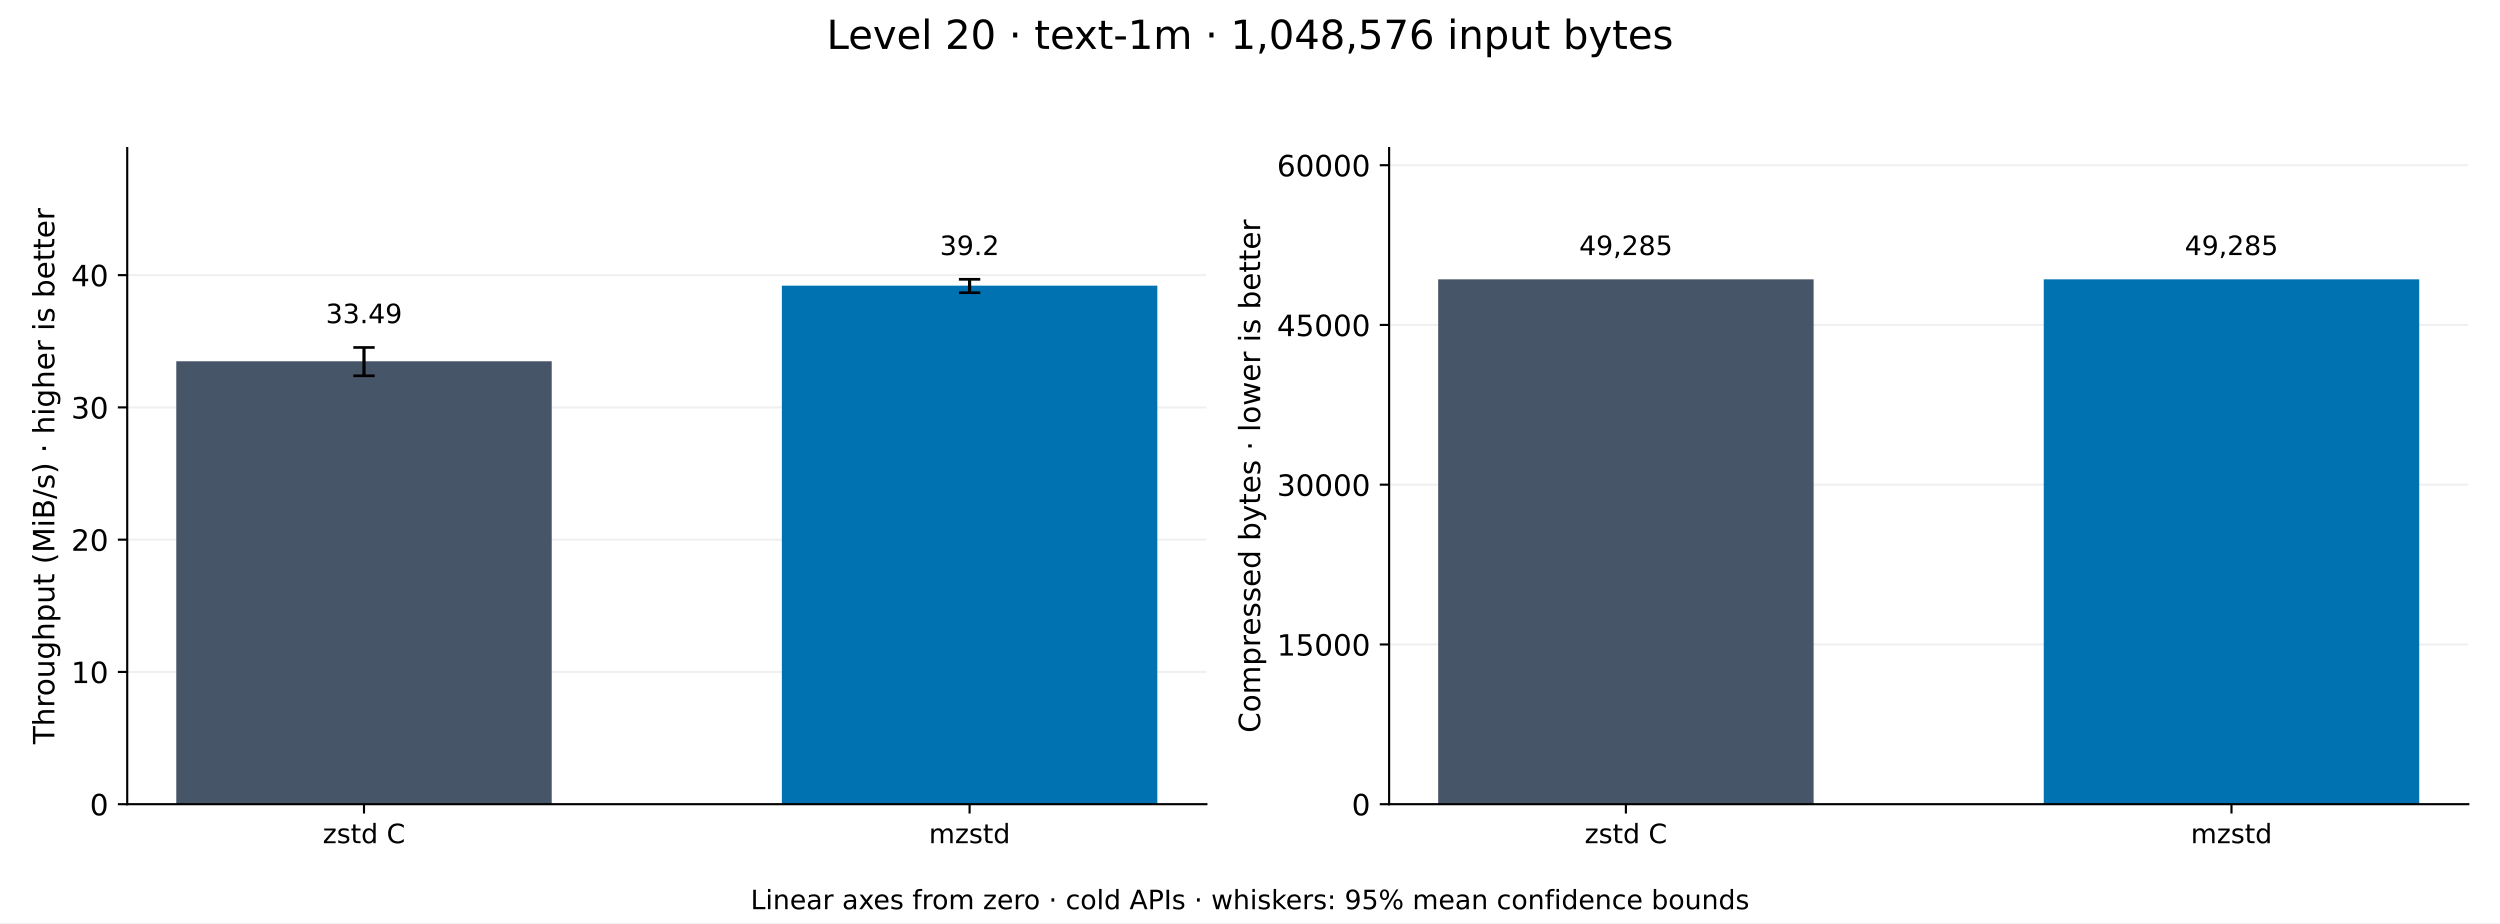
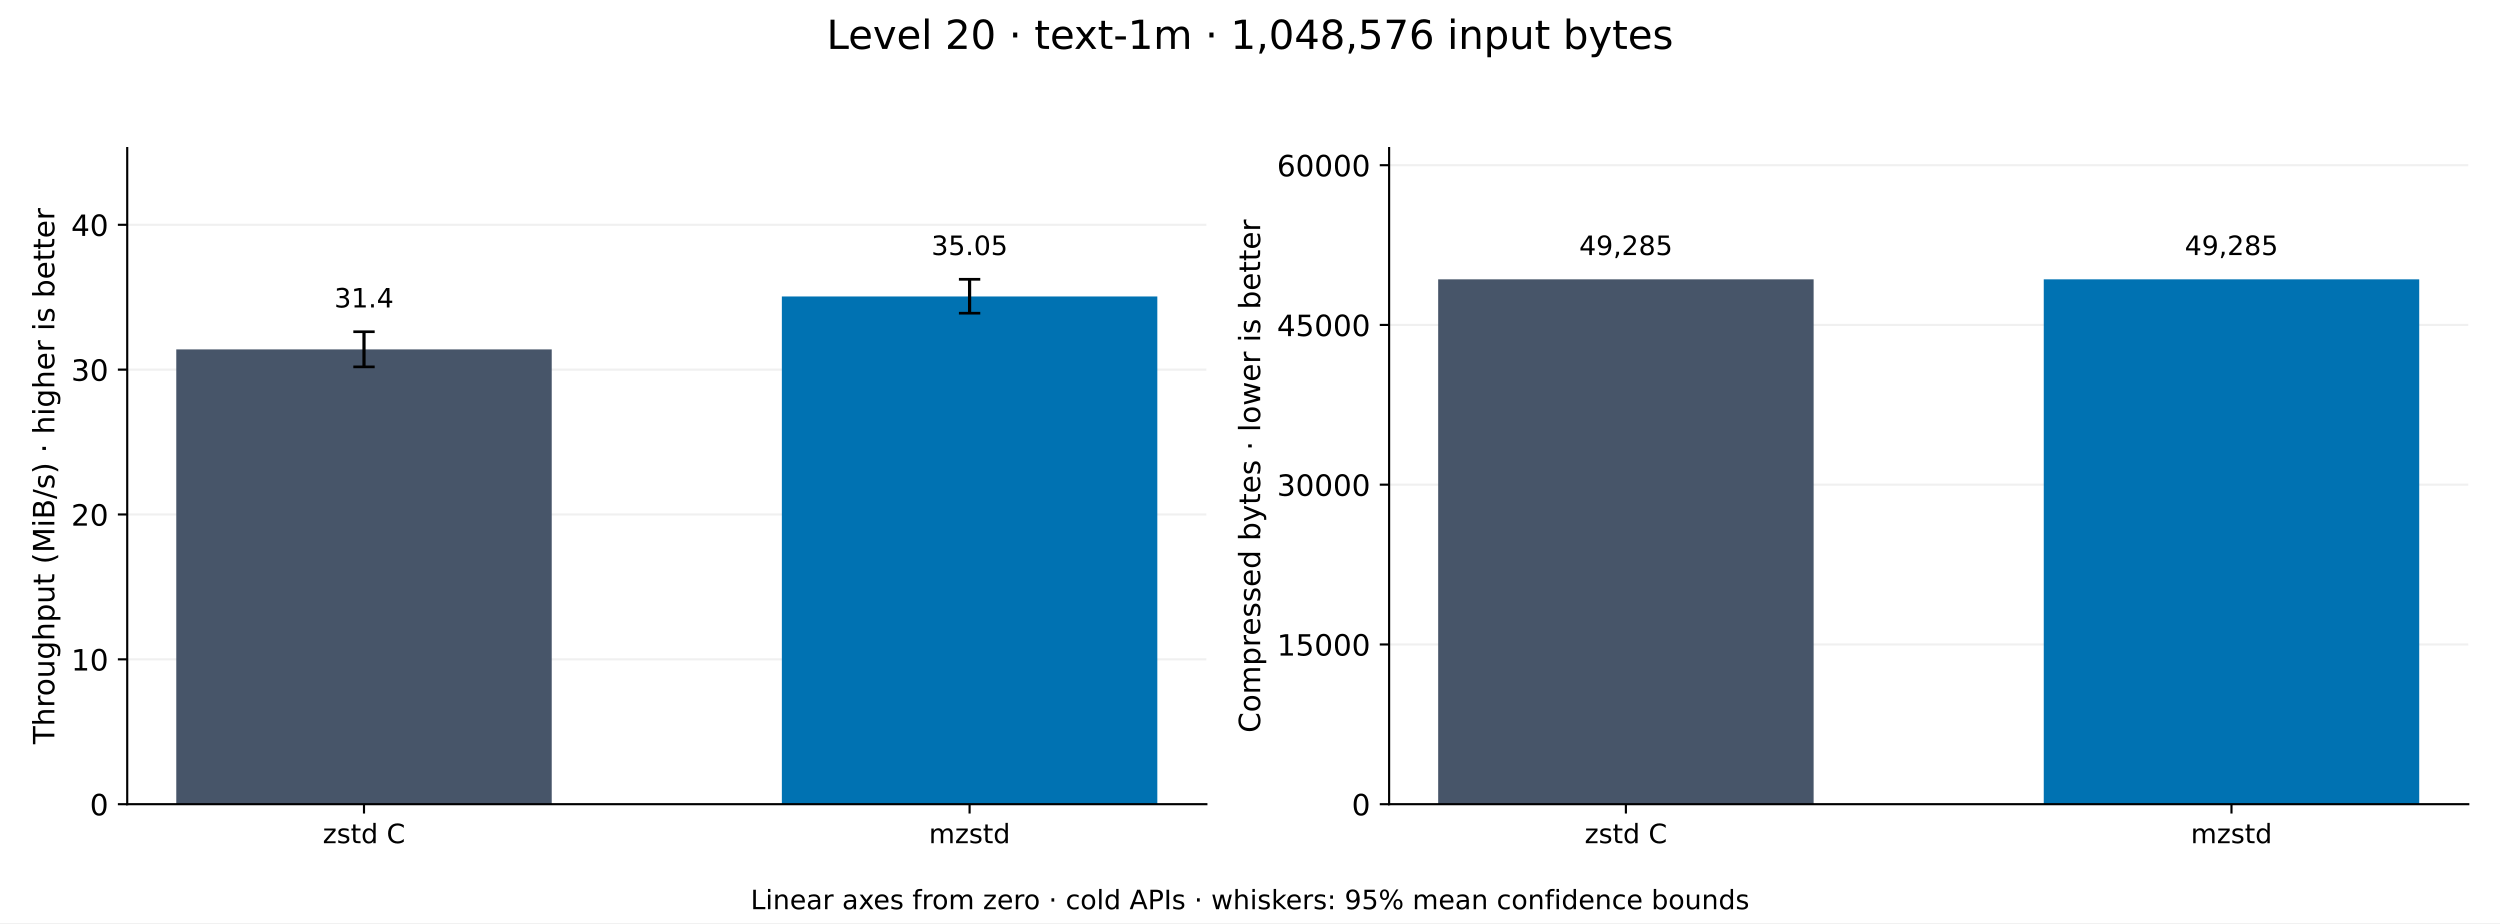
<svg xmlns="http://www.w3.org/2000/svg" xmlns:xlink="http://www.w3.org/1999/xlink" width="936pt" height="345.6pt" viewBox="0 0 936 345.6" version="1.1">
  <defs>
    <style type="text/css">*{stroke-linejoin: round; stroke-linecap: butt}</style>
  </defs>
  <g id="figure_1">
    <g id="patch_1">
      <path d="M 0 345.6 L 936 345.6 L 936 0 L 0 0 z " style="fill: #ffffff" />
    </g>
    <g id="axes_1">
      <g id="patch_2">
        <path d="M 47.63 301.088 L 451.665 301.088 L 451.665 55.44 L 47.63 55.44 z " style="fill: #ffffff" />
      </g>
      <g id="matplotlib.axis_1">
        <g id="xtick_1">
          <g id="line2d_1">
            <defs>
              <path id="mcbfd24ea1b" d="M 0 0 L 0 3.5 " style="stroke: #000000; stroke-width: 0.8" />
            </defs>
            <g>
              <use xlink:href="#mcbfd24ea1b" x="136.282" y="301.088" style="stroke: #000000; stroke-width: 0.8" />
            </g>
          </g>
          <g id="text_1">
            <text style="font-size: 10px; font-family: 'DejaVu Sans', 'Bitstream Vera Sans', 'Computer Modern Sans Serif', 'Lucida Grande', 'Verdana', 'Geneva', 'Lucid', 'Arial', 'Helvetica', 'Avant Garde', sans-serif; text-anchor: middle" x="136.282" y="315.686" transform="rotate(-0 136.2819 315.6864)">zstd C</text>
          </g>
        </g>
        <g id="xtick_2">
          <g id="line2d_2">
            <g>
              <use xlink:href="#mcbfd24ea1b" x="363.013" y="301.088" style="stroke: #000000; stroke-width: 0.8" />
            </g>
          </g>
          <g id="text_2">
            <text style="font-size: 10px; font-family: 'DejaVu Sans', 'Bitstream Vera Sans', 'Computer Modern Sans Serif', 'Lucida Grande', 'Verdana', 'Geneva', 'Lucid', 'Arial', 'Helvetica', 'Avant Garde', sans-serif; text-anchor: middle" x="363.013" y="315.686" transform="rotate(-0 363.0131 315.6864)">mzstd</text>
          </g>
        </g>
      </g>
      <g id="matplotlib.axis_2">
        <g id="ytick_1">
          <g id="line2d_3">
            <path d="M 47.63 301.088 L 451.665 301.088 " clip-path="url(#pa741e469eb)" style="fill: none; stroke: #b0b0b0; stroke-opacity: 0.18; stroke-width: 0.8; stroke-linecap: square" />
          </g>
          <g id="line2d_4">
            <defs>
              <path id="m862e928616" d="M 0 0 L -3.5 0 " style="stroke: #000000; stroke-width: 0.8" />
            </defs>
            <g>
              <use xlink:href="#m862e928616" x="47.63" y="301.088" style="stroke: #000000; stroke-width: 0.8" />
            </g>
          </g>
          <g id="text_3">
            <text style="font-size: 11px; font-family: 'DejaVu Sans', 'Bitstream Vera Sans', 'Computer Modern Sans Serif', 'Lucida Grande', 'Verdana', 'Geneva', 'Lucid', 'Arial', 'Helvetica', 'Avant Garde', sans-serif; text-anchor: end" x="40.63" y="305.267" transform="rotate(-0 40.63 305.2671)">0</text>
          </g>
        </g>
        <g id="ytick_2">
          <g id="line2d_5">
-             <path d="M 47.63 251.566 L 451.665 251.566 " clip-path="url(#pa741e469eb)" style="fill: none; stroke: #b0b0b0; stroke-opacity: 0.18; stroke-width: 0.8; stroke-linecap: square" />
+             <path d="M 47.63 246.856 L 451.665 246.856 " clip-path="url(#pa741e469eb)" style="fill: none; stroke: #b0b0b0; stroke-opacity: 0.18; stroke-width: 0.8; stroke-linecap: square" />
          </g>
          <g id="line2d_6">
            <g>
-               <use xlink:href="#m862e928616" x="47.63" y="251.566" style="stroke: #000000; stroke-width: 0.8" />
+               <use xlink:href="#m862e928616" x="47.63" y="246.856" style="stroke: #000000; stroke-width: 0.8" />
            </g>
          </g>
          <g id="text_4">
-             <text style="font-size: 11px; font-family: 'DejaVu Sans', 'Bitstream Vera Sans', 'Computer Modern Sans Serif', 'Lucida Grande', 'Verdana', 'Geneva', 'Lucid', 'Arial', 'Helvetica', 'Avant Garde', sans-serif; text-anchor: end" x="40.63" y="255.745" transform="rotate(-0 40.63 255.7448)">10</text>
+             <text style="font-size: 11px; font-family: 'DejaVu Sans', 'Bitstream Vera Sans', 'Computer Modern Sans Serif', 'Lucida Grande', 'Verdana', 'Geneva', 'Lucid', 'Arial', 'Helvetica', 'Avant Garde', sans-serif; text-anchor: end" x="40.63" y="251.035" transform="rotate(-0 40.63 251.0349)">10</text>
          </g>
        </g>
        <g id="ytick_3">
          <g id="line2d_7">
-             <path d="M 47.63 202.043 L 451.665 202.043 " clip-path="url(#pa741e469eb)" style="fill: none; stroke: #b0b0b0; stroke-opacity: 0.18; stroke-width: 0.8; stroke-linecap: square" />
+             <path d="M 47.63 192.623 L 451.665 192.623 " clip-path="url(#pa741e469eb)" style="fill: none; stroke: #b0b0b0; stroke-opacity: 0.18; stroke-width: 0.8; stroke-linecap: square" />
          </g>
          <g id="line2d_8">
            <g>
-               <use xlink:href="#m862e928616" x="47.63" y="202.043" style="stroke: #000000; stroke-width: 0.8" />
+               <use xlink:href="#m862e928616" x="47.63" y="192.623" style="stroke: #000000; stroke-width: 0.8" />
            </g>
          </g>
          <g id="text_5">
-             <text style="font-size: 11px; font-family: 'DejaVu Sans', 'Bitstream Vera Sans', 'Computer Modern Sans Serif', 'Lucida Grande', 'Verdana', 'Geneva', 'Lucid', 'Arial', 'Helvetica', 'Avant Garde', sans-serif; text-anchor: end" x="40.63" y="206.222" transform="rotate(-0 40.63 206.2225)">20</text>
+             <text style="font-size: 11px; font-family: 'DejaVu Sans', 'Bitstream Vera Sans', 'Computer Modern Sans Serif', 'Lucida Grande', 'Verdana', 'Geneva', 'Lucid', 'Arial', 'Helvetica', 'Avant Garde', sans-serif; text-anchor: end" x="40.63" y="196.803" transform="rotate(-0 40.63 196.8026)">20</text>
          </g>
        </g>
        <g id="ytick_4">
          <g id="line2d_9">
-             <path d="M 47.63 152.521 L 451.665 152.521 " clip-path="url(#pa741e469eb)" style="fill: none; stroke: #b0b0b0; stroke-opacity: 0.18; stroke-width: 0.8; stroke-linecap: square" />
+             <path d="M 47.63 138.391 L 451.665 138.391 " clip-path="url(#pa741e469eb)" style="fill: none; stroke: #b0b0b0; stroke-opacity: 0.18; stroke-width: 0.8; stroke-linecap: square" />
          </g>
          <g id="line2d_10">
            <g>
-               <use xlink:href="#m862e928616" x="47.63" y="152.521" style="stroke: #000000; stroke-width: 0.8" />
+               <use xlink:href="#m862e928616" x="47.63" y="138.391" style="stroke: #000000; stroke-width: 0.8" />
            </g>
          </g>
          <g id="text_6">
-             <text style="font-size: 11px; font-family: 'DejaVu Sans', 'Bitstream Vera Sans', 'Computer Modern Sans Serif', 'Lucida Grande', 'Verdana', 'Geneva', 'Lucid', 'Arial', 'Helvetica', 'Avant Garde', sans-serif; text-anchor: end" x="40.63" y="156.7" transform="rotate(-0 40.63 156.7001)">30</text>
+             <text style="font-size: 11px; font-family: 'DejaVu Sans', 'Bitstream Vera Sans', 'Computer Modern Sans Serif', 'Lucida Grande', 'Verdana', 'Geneva', 'Lucid', 'Arial', 'Helvetica', 'Avant Garde', sans-serif; text-anchor: end" x="40.63" y="142.57" transform="rotate(-0 40.63 142.5704)">30</text>
          </g>
        </g>
        <g id="ytick_5">
          <g id="line2d_11">
-             <path d="M 47.63 102.999 L 451.665 102.999 " clip-path="url(#pa741e469eb)" style="fill: none; stroke: #b0b0b0; stroke-opacity: 0.18; stroke-width: 0.8; stroke-linecap: square" />
+             <path d="M 47.63 84.159 L 451.665 84.159 " clip-path="url(#pa741e469eb)" style="fill: none; stroke: #b0b0b0; stroke-opacity: 0.18; stroke-width: 0.8; stroke-linecap: square" />
          </g>
          <g id="line2d_12">
            <g>
-               <use xlink:href="#m862e928616" x="47.63" y="102.999" style="stroke: #000000; stroke-width: 0.8" />
+               <use xlink:href="#m862e928616" x="47.63" y="84.159" style="stroke: #000000; stroke-width: 0.8" />
            </g>
          </g>
          <g id="text_7">
-             <text style="font-size: 11px; font-family: 'DejaVu Sans', 'Bitstream Vera Sans', 'Computer Modern Sans Serif', 'Lucida Grande', 'Verdana', 'Geneva', 'Lucid', 'Arial', 'Helvetica', 'Avant Garde', sans-serif; text-anchor: end" x="40.63" y="107.178" transform="rotate(-0 40.63 107.1778)">40</text>
+             <text style="font-size: 11px; font-family: 'DejaVu Sans', 'Bitstream Vera Sans', 'Computer Modern Sans Serif', 'Lucida Grande', 'Verdana', 'Geneva', 'Lucid', 'Arial', 'Helvetica', 'Avant Garde', sans-serif; text-anchor: end" x="40.63" y="88.338" transform="rotate(-0 40.63 88.33813)">40</text>
          </g>
        </g>
        <g id="text_8">
          <text style="font-size: 11px; font-family: 'DejaVu Sans', 'Bitstream Vera Sans', 'Computer Modern Sans Serif', 'Lucida Grande', 'Verdana', 'Geneva', 'Lucid', 'Arial', 'Helvetica', 'Avant Garde', sans-serif; text-anchor: middle" x="20.345" y="178.264" transform="rotate(-90 20.34484 178.264)">Throughput (MiB/s) · higher is better</text>
        </g>
      </g>
      <g id="patch_3">
-         <path d="M 65.995 301.088 L 206.569 301.088 L 206.569 135.255 L 65.995 135.255 z " clip-path="url(#pa741e469eb)" style="fill: #475569" />
+         <path d="M 65.995 301.088 L 206.569 301.088 L 206.569 130.814 L 65.995 130.814 z " clip-path="url(#pa741e469eb)" style="fill: #475569" />
      </g>
      <g id="patch_4">
-         <path d="M 292.726 301.088 L 433.3 301.088 L 433.3 106.949 L 292.726 106.949 z " clip-path="url(#pa741e469eb)" style="fill: #0072b2" />
+         <path d="M 292.726 301.088 L 433.3 301.088 L 433.3 111.001 L 292.726 111.001 z " clip-path="url(#pa741e469eb)" style="fill: #0072b2" />
      </g>
      <g id="LineCollection_1">
-         <path d="M 136.282 140.698 L 136.282 130.081 " clip-path="url(#pa741e469eb)" style="fill: none; stroke: #000000; stroke-width: 1.2" />
-         <path d="M 363.013 109.588 L 363.013 104.57 " clip-path="url(#pa741e469eb)" style="fill: none; stroke: #000000; stroke-width: 1.2" />
+         <path d="M 136.282 137.361 L 136.282 124.207 " clip-path="url(#pa741e469eb)" style="fill: none; stroke: #000000; stroke-width: 1.2" />
+         <path d="M 363.013 117.274 L 363.013 104.57 " clip-path="url(#pa741e469eb)" style="fill: none; stroke: #000000; stroke-width: 1.2" />
      </g>
      <g id="line2d_13">
        <defs>
          <path id="mf7f69e77f0" d="M 4 0 L -4 -0 " style="stroke: #000000" />
        </defs>
        <g clip-path="url(#pa741e469eb)">
-           <use xlink:href="#mf7f69e77f0" x="136.282" y="140.698" style="fill: #1f77b4; stroke: #000000" />
-           <use xlink:href="#mf7f69e77f0" x="363.013" y="109.588" style="fill: #1f77b4; stroke: #000000" />
+           <use xlink:href="#mf7f69e77f0" x="136.282" y="137.361" style="fill: #1f77b4; stroke: #000000" />
+           <use xlink:href="#mf7f69e77f0" x="363.013" y="117.274" style="fill: #1f77b4; stroke: #000000" />
        </g>
      </g>
      <g id="line2d_14">
        <g clip-path="url(#pa741e469eb)">
-           <use xlink:href="#mf7f69e77f0" x="136.282" y="130.081" style="fill: #1f77b4; stroke: #000000" />
+           <use xlink:href="#mf7f69e77f0" x="136.282" y="124.207" style="fill: #1f77b4; stroke: #000000" />
          <use xlink:href="#mf7f69e77f0" x="363.013" y="104.57" style="fill: #1f77b4; stroke: #000000" />
        </g>
      </g>
      <g id="patch_5">
        <path d="M 47.63 301.088 L 47.63 55.44 " style="fill: none; stroke: #000000; stroke-width: 0.8; stroke-linejoin: miter; stroke-linecap: square" />
      </g>
      <g id="patch_6">
        <path d="M 47.63 301.088 L 451.665 301.088 " style="fill: none; stroke: #000000; stroke-width: 0.8; stroke-linejoin: miter; stroke-linecap: square" />
      </g>
      <g id="text_9">
        <g id="patch_7">
-           <path d="M 120.968 124.081 L 151.596 124.081 L 151.596 112.402 L 120.968 112.402 z " style="fill: #ffffff; opacity: 0.9" />
-         </g>
-         <text style="font-size: 10px; font-family: 'DejaVu Sans', 'Bitstream Vera Sans', 'Computer Modern Sans Serif', 'Lucida Grande', 'Verdana', 'Geneva', 'Lucid', 'Arial', 'Helvetica', 'Avant Garde', sans-serif; text-anchor: middle" x="136.282" y="121.001" transform="rotate(-0 136.2819 121.0008)">33.49</text>
+           <path d="M 124.149 118.207 L 148.415 118.207 L 148.415 106.529 L 124.149 106.529 z " style="fill: #ffffff; opacity: 0.9" />
+         </g>
+         <text style="font-size: 10px; font-family: 'DejaVu Sans', 'Bitstream Vera Sans', 'Computer Modern Sans Serif', 'Lucida Grande', 'Verdana', 'Geneva', 'Lucid', 'Arial', 'Helvetica', 'Avant Garde', sans-serif; text-anchor: middle" x="136.282" y="115.127" transform="rotate(-0 136.2819 115.1273)">31.4</text>
      </g>
      <g id="text_10">
        <g id="patch_8">
-           <path d="M 350.88 98.57 L 375.146 98.57 L 375.146 86.891 L 350.88 86.891 z " style="fill: #ffffff; opacity: 0.9" />
-         </g>
-         <text style="font-size: 10px; font-family: 'DejaVu Sans', 'Bitstream Vera Sans', 'Computer Modern Sans Serif', 'Lucida Grande', 'Verdana', 'Geneva', 'Lucid', 'Arial', 'Helvetica', 'Avant Garde', sans-serif; text-anchor: middle" x="363.013" y="95.49" transform="rotate(-0 363.0131 95.48991)">39.2</text>
+           <path d="M 347.699 98.57 L 378.327 98.57 L 378.327 86.891 L 347.699 86.891 z " style="fill: #ffffff; opacity: 0.9" />
+         </g>
+         <text style="font-size: 10px; font-family: 'DejaVu Sans', 'Bitstream Vera Sans', 'Computer Modern Sans Serif', 'Lucida Grande', 'Verdana', 'Geneva', 'Lucid', 'Arial', 'Helvetica', 'Avant Garde', sans-serif; text-anchor: middle" x="363.013" y="95.49" transform="rotate(-0 363.0131 95.48991)">35.05</text>
      </g>
    </g>
    <g id="axes_2">
      <g id="patch_9">
        <path d="M 520.085 301.088 L 924.12 301.088 L 924.12 55.44 L 520.085 55.44 z " style="fill: #ffffff" />
      </g>
      <g id="matplotlib.axis_3">
        <g id="xtick_3">
          <g id="line2d_15">
            <g>
              <use xlink:href="#mcbfd24ea1b" x="608.737" y="301.088" style="stroke: #000000; stroke-width: 0.8" />
            </g>
          </g>
          <g id="text_11">
            <text style="font-size: 10px; font-family: 'DejaVu Sans', 'Bitstream Vera Sans', 'Computer Modern Sans Serif', 'Lucida Grande', 'Verdana', 'Geneva', 'Lucid', 'Arial', 'Helvetica', 'Avant Garde', sans-serif; text-anchor: middle" x="608.737" y="315.686" transform="rotate(-0 608.7369 315.6864)">zstd C</text>
          </g>
        </g>
        <g id="xtick_4">
          <g id="line2d_16">
            <g>
              <use xlink:href="#mcbfd24ea1b" x="835.468" y="301.088" style="stroke: #000000; stroke-width: 0.8" />
            </g>
          </g>
          <g id="text_12">
            <text style="font-size: 10px; font-family: 'DejaVu Sans', 'Bitstream Vera Sans', 'Computer Modern Sans Serif', 'Lucida Grande', 'Verdana', 'Geneva', 'Lucid', 'Arial', 'Helvetica', 'Avant Garde', sans-serif; text-anchor: middle" x="835.468" y="315.686" transform="rotate(-0 835.4681 315.6864)">mzstd</text>
          </g>
        </g>
      </g>
      <g id="matplotlib.axis_4">
        <g id="ytick_6">
          <g id="line2d_17">
            <path d="M 520.085 301.088 L 924.12 301.088 " clip-path="url(#p8ff8e901f9)" style="fill: none; stroke: #b0b0b0; stroke-opacity: 0.18; stroke-width: 0.8; stroke-linecap: square" />
          </g>
          <g id="line2d_18">
            <g>
              <use xlink:href="#m862e928616" x="520.085" y="301.088" style="stroke: #000000; stroke-width: 0.8" />
            </g>
          </g>
          <g id="text_13">
            <text style="font-size: 11px; font-family: 'DejaVu Sans', 'Bitstream Vera Sans', 'Computer Modern Sans Serif', 'Lucida Grande', 'Verdana', 'Geneva', 'Lucid', 'Arial', 'Helvetica', 'Avant Garde', sans-serif; text-anchor: end" x="513.085" y="305.267" transform="rotate(-0 513.085 305.2671)">0</text>
          </g>
        </g>
        <g id="ytick_7">
          <g id="line2d_19">
            <path d="M 520.085 241.277 L 924.12 241.277 " clip-path="url(#p8ff8e901f9)" style="fill: none; stroke: #b0b0b0; stroke-opacity: 0.18; stroke-width: 0.8; stroke-linecap: square" />
          </g>
          <g id="line2d_20">
            <g>
              <use xlink:href="#m862e928616" x="520.085" y="241.277" style="stroke: #000000; stroke-width: 0.8" />
            </g>
          </g>
          <g id="text_14">
            <text style="font-size: 11px; font-family: 'DejaVu Sans', 'Bitstream Vera Sans', 'Computer Modern Sans Serif', 'Lucida Grande', 'Verdana', 'Geneva', 'Lucid', 'Arial', 'Helvetica', 'Avant Garde', sans-serif; text-anchor: end" x="513.085" y="245.456" transform="rotate(-0 513.085 245.4563)">15000</text>
          </g>
        </g>
        <g id="ytick_8">
          <g id="line2d_21">
            <path d="M 520.085 181.466 L 924.12 181.466 " clip-path="url(#p8ff8e901f9)" style="fill: none; stroke: #b0b0b0; stroke-opacity: 0.18; stroke-width: 0.8; stroke-linecap: square" />
          </g>
          <g id="line2d_22">
            <g>
              <use xlink:href="#m862e928616" x="520.085" y="181.466" style="stroke: #000000; stroke-width: 0.8" />
            </g>
          </g>
          <g id="text_15">
            <text style="font-size: 11px; font-family: 'DejaVu Sans', 'Bitstream Vera Sans', 'Computer Modern Sans Serif', 'Lucida Grande', 'Verdana', 'Geneva', 'Lucid', 'Arial', 'Helvetica', 'Avant Garde', sans-serif; text-anchor: end" x="513.085" y="185.646" transform="rotate(-0 513.085 185.6455)">30000</text>
          </g>
        </g>
        <g id="ytick_9">
          <g id="line2d_23">
            <path d="M 520.085 121.656 L 924.12 121.656 " clip-path="url(#p8ff8e901f9)" style="fill: none; stroke: #b0b0b0; stroke-opacity: 0.18; stroke-width: 0.8; stroke-linecap: square" />
          </g>
          <g id="line2d_24">
            <g>
              <use xlink:href="#m862e928616" x="520.085" y="121.656" style="stroke: #000000; stroke-width: 0.8" />
            </g>
          </g>
          <g id="text_16">
            <text style="font-size: 11px; font-family: 'DejaVu Sans', 'Bitstream Vera Sans', 'Computer Modern Sans Serif', 'Lucida Grande', 'Verdana', 'Geneva', 'Lucid', 'Arial', 'Helvetica', 'Avant Garde', sans-serif; text-anchor: end" x="513.085" y="125.835" transform="rotate(-0 513.085 125.8347)">45000</text>
          </g>
        </g>
        <g id="ytick_10">
          <g id="line2d_25">
            <path d="M 520.085 61.845 L 924.12 61.845 " clip-path="url(#p8ff8e901f9)" style="fill: none; stroke: #b0b0b0; stroke-opacity: 0.18; stroke-width: 0.8; stroke-linecap: square" />
          </g>
          <g id="line2d_26">
            <g>
              <use xlink:href="#m862e928616" x="520.085" y="61.845" style="stroke: #000000; stroke-width: 0.8" />
            </g>
          </g>
          <g id="text_17">
            <text style="font-size: 11px; font-family: 'DejaVu Sans', 'Bitstream Vera Sans', 'Computer Modern Sans Serif', 'Lucida Grande', 'Verdana', 'Geneva', 'Lucid', 'Arial', 'Helvetica', 'Avant Garde', sans-serif; text-anchor: end" x="513.085" y="66.024" transform="rotate(-0 513.085 66.02388)">60000</text>
          </g>
        </g>
        <g id="text_18">
          <text style="font-size: 11px; font-family: 'DejaVu Sans', 'Bitstream Vera Sans', 'Computer Modern Sans Serif', 'Lucida Grande', 'Verdana', 'Geneva', 'Lucid', 'Arial', 'Helvetica', 'Avant Garde', sans-serif; text-anchor: middle" x="471.804" y="178.264" transform="rotate(-90 471.8036 178.264)">Compressed bytes · lower is better</text>
        </g>
      </g>
      <g id="patch_10">
        <path d="M 538.45 301.088 L 679.024 301.088 L 679.024 104.57 L 538.45 104.57 z " clip-path="url(#p8ff8e901f9)" style="fill: #475569" />
      </g>
      <g id="patch_11">
        <path d="M 765.181 301.088 L 905.755 301.088 L 905.755 104.57 L 765.181 104.57 z " clip-path="url(#p8ff8e901f9)" style="fill: #0072b2" />
      </g>
      <g id="patch_12">
        <path d="M 520.085 301.088 L 520.085 55.44 " style="fill: none; stroke: #000000; stroke-width: 0.8; stroke-linejoin: miter; stroke-linecap: square" />
      </g>
      <g id="patch_13">
        <path d="M 520.085 301.088 L 924.12 301.088 " style="fill: none; stroke: #000000; stroke-width: 0.8; stroke-linejoin: miter; stroke-linecap: square" />
      </g>
      <g id="text_19">
        <g id="patch_14">
          <path d="M 590.242 98.57 L 627.232 98.57 L 627.232 86.891 L 590.242 86.891 z " style="fill: #ffffff; opacity: 0.9" />
        </g>
        <text style="font-size: 10px; font-family: 'DejaVu Sans', 'Bitstream Vera Sans', 'Computer Modern Sans Serif', 'Lucida Grande', 'Verdana', 'Geneva', 'Lucid', 'Arial', 'Helvetica', 'Avant Garde', sans-serif; text-anchor: middle" x="608.737" y="95.49" transform="rotate(-0 608.7369 95.48991)">49,285</text>
      </g>
      <g id="text_20">
        <g id="patch_15">
          <path d="M 816.973 98.57 L 853.963 98.57 L 853.963 86.891 L 816.973 86.891 z " style="fill: #ffffff; opacity: 0.9" />
        </g>
        <text style="font-size: 10px; font-family: 'DejaVu Sans', 'Bitstream Vera Sans', 'Computer Modern Sans Serif', 'Lucida Grande', 'Verdana', 'Geneva', 'Lucid', 'Arial', 'Helvetica', 'Avant Garde', sans-serif; text-anchor: middle" x="835.468" y="95.49" transform="rotate(-0 835.4681 95.48991)">49,285</text>
      </g>
    </g>
    <g id="text_21">
      <text style="font-size: 15px; font-family: 'DejaVu Sans', 'Bitstream Vera Sans', 'Computer Modern Sans Serif', 'Lucida Grande', 'Verdana', 'Geneva', 'Lucid', 'Arial', 'Helvetica', 'Avant Garde', sans-serif; text-anchor: middle" x="468" y="18.31" transform="rotate(-0 468 18.30966)">Level 20 · text-1m · 1,048,576 input bytes</text>
    </g>
    <g id="text_22">
      <text style="font-size: 10px; font-family: 'DejaVu Sans', 'Bitstream Vera Sans', 'Computer Modern Sans Serif', 'Lucida Grande', 'Verdana', 'Geneva', 'Lucid', 'Arial', 'Helvetica', 'Avant Garde', sans-serif; text-anchor: middle" x="468" y="340.416" transform="rotate(-0 468 340.416)">Linear axes from zero · cold APIs · whiskers: 95% mean confidence bounds</text>
    </g>
  </g>
  <defs>
    <clipPath id="pa741e469eb">
      <rect x="47.63" y="55.44" width="404.035" height="245.648" />
    </clipPath>
    <clipPath id="p8ff8e901f9">
      <rect x="520.085" y="55.44" width="404.035" height="245.648" />
    </clipPath>
  </defs>
</svg>
